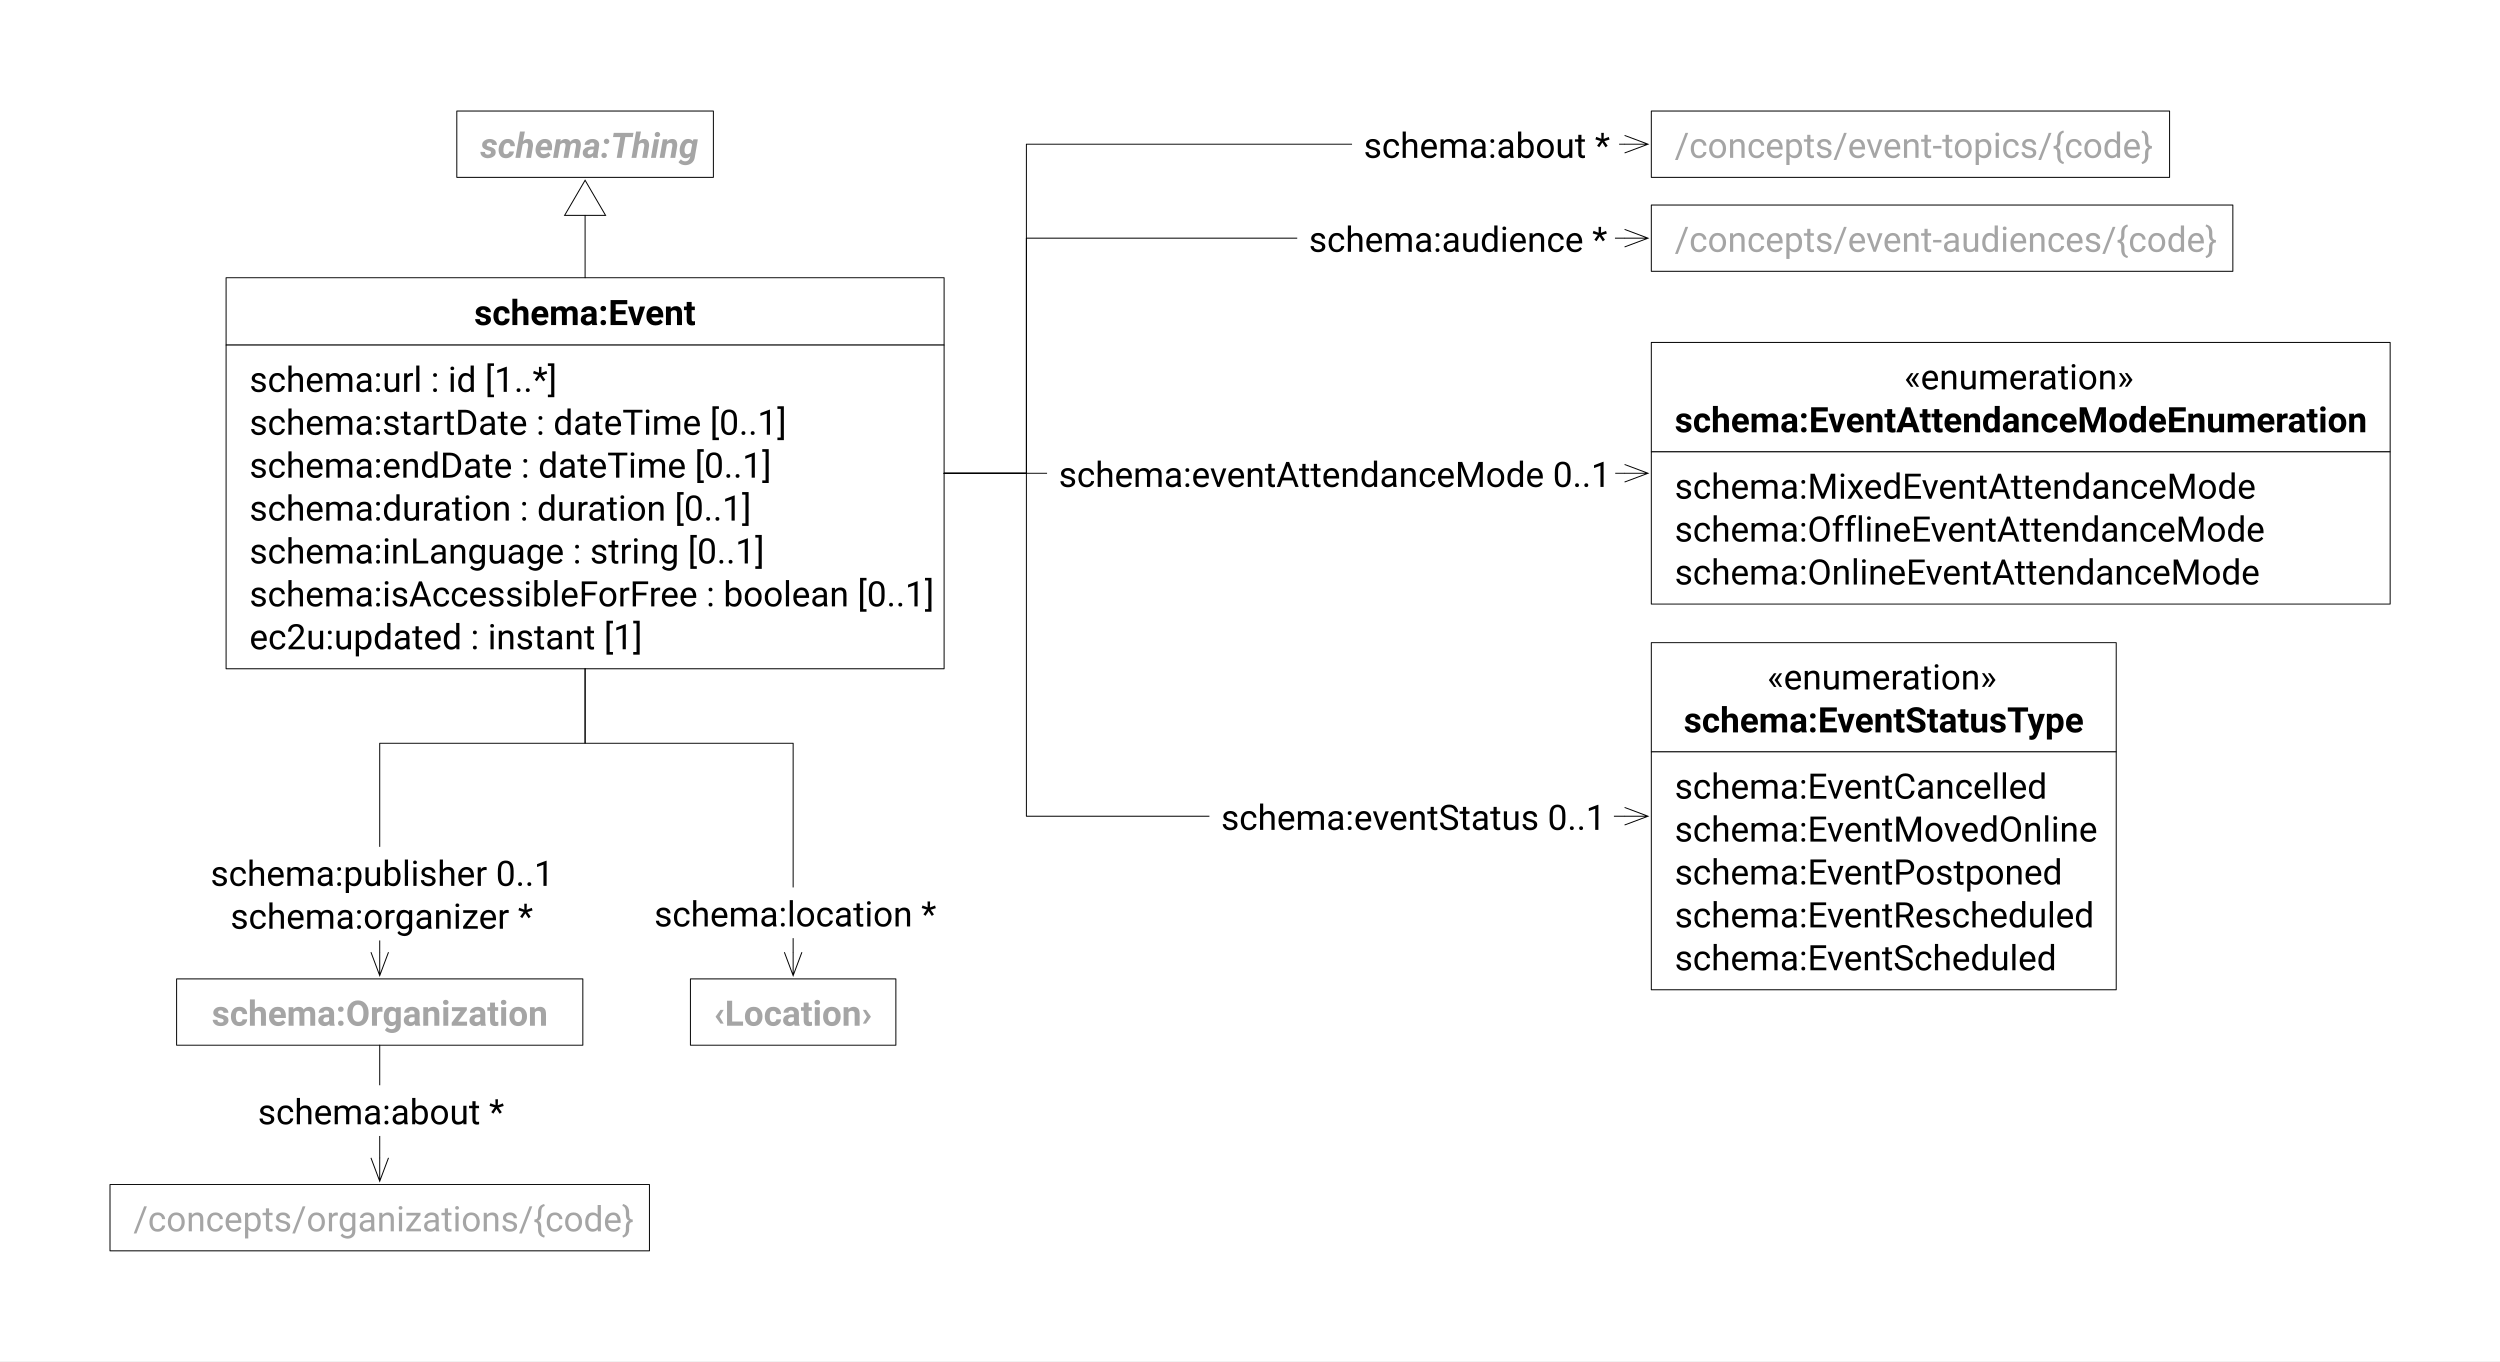
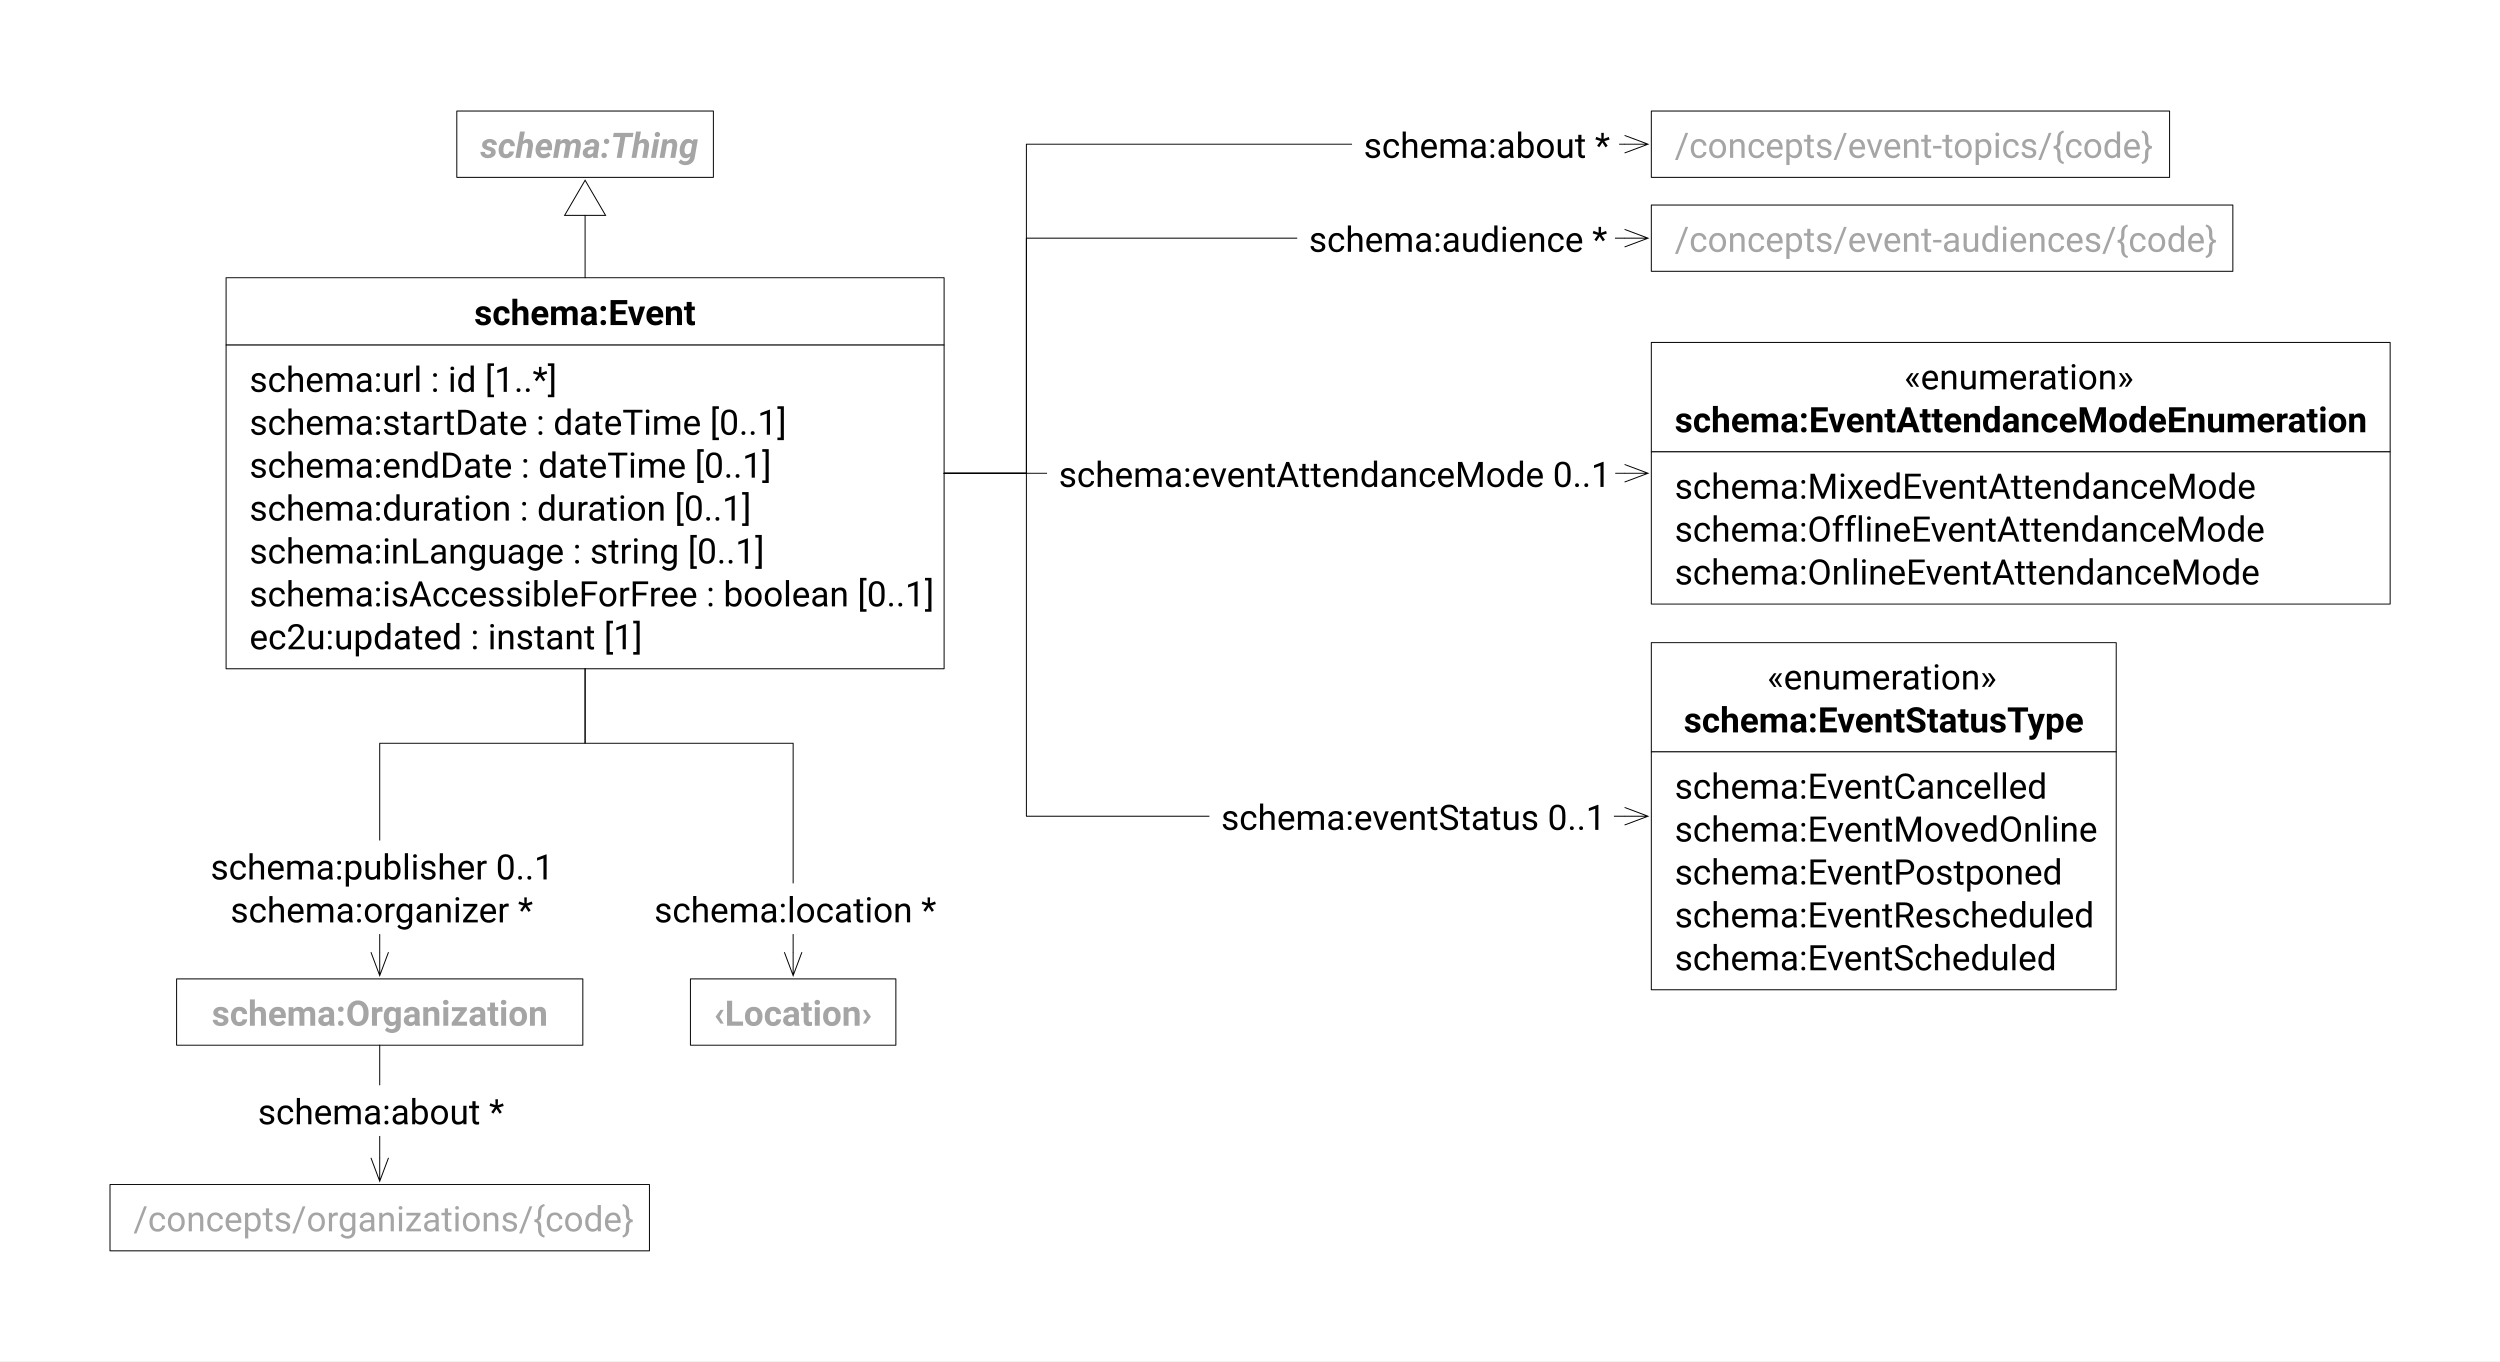
<svg xmlns="http://www.w3.org/2000/svg" xmlns:xlink="http://www.w3.org/1999/xlink" version="1.1" viewBox="54 92 641 349" width="641" height="349">
  <defs>
    <marker orient="auto" overflow="visible" markerUnits="strokeWidth" id="StickArrow_Marker" stroke-linejoin="miter" stroke-miterlimit="10" viewBox="-1 -10 26 20" markerWidth="26" markerHeight="20" color="black">
      <g>
        <path d="M 24 0 L 0 0 M 0 -9 L 24 0 L 0 9" fill="none" stroke="currentColor" stroke-width="1" />
      </g>
    </marker>
    <marker orient="auto" overflow="visible" markerUnits="strokeWidth" id="UMLInheritance_Marker" stroke-linejoin="miter" stroke-miterlimit="10" viewBox="-1 -22 38 44" markerWidth="38" markerHeight="44" color="black">
      <g>
        <path d="M 36 0 L 0 -21 L 0 21 Z" fill="none" stroke="currentColor" stroke-width="1" />
      </g>
    </marker>
  </defs>
-   <g id="events" stroke="none" stroke-dasharray="none" fill-opacity="1" fill="none" stroke-opacity="1">
+   <g id="events" stroke="none" stroke-opacity="1" stroke-dasharray="none" fill="none" fill-opacity="1">
    <rect fill="white" x="54" y="92" width="641" height="349" />
    <g id="events_Layer_1">
      <g id="Group_243">
        <g id="Graphic_245">
          <a xlink:href="https://schema.org/Event">
            <rect x="111.969" y="163.213" width="184.099" height="17.261" fill="white" />
            <rect x="111.969" y="163.213" width="184.099" height="17.261" stroke="black" stroke-linecap="round" stroke-linejoin="round" stroke-width=".25" />
            <text transform="translate(175.5808 166.3436)" fill="black">
              <tspan font-family="Roboto" font-weight="bold" font-size="9" fill="black" x="0" y="9">
                                schema:Event
                            </tspan>
            </text>
          </a>
        </g>
        <g id="Graphic_244">
          <rect x="111.969" y="180.474" width="184.099" height="83" fill="white" />
          <rect x="111.969" y="180.474" width="184.099" height="83" stroke="black" stroke-linecap="round" stroke-linejoin="round" stroke-width=".25" />
          <text transform="translate(117.9685 183.4742)" fill="black">
            <tspan font-family="Roboto" font-size="9" fill="black" x="0" y="9">schema:url : id [1..*]
                        </tspan>
            <tspan font-family="Roboto" font-size="9" fill="black" x="0" y="20">schema:startDate : dateTime
                            [0..1]
                        </tspan>
            <tspan font-family="Roboto" font-size="9" fill="black" x="0" y="31">schema:endDate : dateTime
                            [0..1]
                        </tspan>
            <tspan font-family="Roboto" font-size="9" fill="black" x="0" y="42">schema:duration : duration
                            [0..1]
                        </tspan>
            <tspan font-family="Roboto" font-size="9" fill="black" x="0" y="53">schema:inLanguage : string
                            [0..1]
                        </tspan>
            <tspan font-family="Roboto" font-size="9" fill="black" x="0" y="64">schema:isAccessibleForFree :
                            boolean [0..1]
                        </tspan>
            <tspan font-family="Roboto" font-size="9" fill="black" x="0" y="75">ec2u:updated : instant [1]
                        </tspan>
          </text>
        </g>
      </g>
      <g id="Group_241">
        <g id="Graphic_242">
          <a xlink:href="things.svg">
            <rect x="231.024" y="342.992" width="52.676" height="17" fill="white" />
            <rect x="231.024" y="342.992" width="52.676" height="17" stroke="black" stroke-linecap="round" stroke-linejoin="round" stroke-width=".25" />
            <text transform="translate(237.0236 345.9921)" fill="#a5a5a5">
              <tspan font-family="Roboto" font-weight="bold" font-size="9" fill="#a5a5a5" x="0" y="9">
                                ‹Location›
                            </tspan>
            </text>
          </a>
        </g>
      </g>
      <g id="Line_240">
        <path d="M 204.018 263.474 L 204.018 282.574 L 257.361 282.574 L 257.361 336.142" marker-end="url(#StickArrow_Marker)" stroke="black" stroke-linecap="round" stroke-linejoin="round" stroke-width=".25" />
      </g>
      <g id="Graphic_239">
-         <rect x="218.748" y="319.539" width="77.227" height="13" fill="white" />
-         <text transform="translate(221.7482 320.5391)" fill="black">
+         <rect x="218.748" y="318.491" width="77.227" height="13" fill="white" />
+         <text transform="translate(221.7482 319.4913)" fill="black">
          <tspan font-family="Roboto" font-size="9" fill="black" x="0" y="9">schema:location *</tspan>
        </text>
      </g>
      <g id="Group_237">
        <g id="Graphic_238">
          <a xlink:href="things.svg">
            <rect x="171.125" y="120.472" width="65.785" height="17" fill="white" />
            <rect x="171.125" y="120.472" width="65.785" height="17" stroke="black" stroke-linecap="round" stroke-linejoin="round" stroke-width=".25" />
            <text transform="translate(177.1255 123.4724)" fill="#a5a5a5">
              <tspan font-family="Roboto" font-style="italic" font-weight="bold" font-size="9" fill="#a5a5a5" x="0" y="9">schema:Thing
                            </tspan>
            </text>
          </a>
        </g>
      </g>
      <g id="Group_234">
        <g id="Graphic_236">
          <a xlink:href="https://schema.org/EventStatusType">
            <rect x="477.397" y="256.78" width="119.2" height="28" fill="white" />
            <rect x="477.397" y="256.78" width="119.2" height="28" stroke="black" stroke-linecap="round" stroke-linejoin="round" stroke-width=".25" />
            <text transform="translate(485.7104 259.7805)" fill="black">
              <tspan font-family="Roboto" font-size="9" fill="black" x="21.412" y="9">«enumeration»
                            </tspan>
              <tspan font-family="Roboto" font-weight="bold" font-size="9" fill="black" x="0" y="20">
                                schema:EventStatusType
                            </tspan>
            </text>
          </a>
        </g>
        <g id="Graphic_235">
          <rect x="477.397" y="284.78" width="119.2" height="61" fill="white" />
          <rect x="477.397" y="284.78" width="119.2" height="61" stroke="black" stroke-linecap="round" stroke-linejoin="round" stroke-width=".25" />
          <text transform="translate(483.3967 287.7805)" fill="black">
            <tspan font-family="Roboto" font-size="9" fill="black" x="0" y="9">schema:EventCancelled</tspan>
            <tspan font-family="Roboto" font-size="9" fill="black" x="0" y="20">schema:EventMovedOnline
                        </tspan>
            <tspan font-family="Roboto" font-size="9" fill="black" x="0" y="31">schema:EventPostponed
                        </tspan>
            <tspan font-family="Roboto" font-size="9" fill="black" x="0" y="42">schema:EventRescheduled
                        </tspan>
            <tspan font-family="Roboto" font-size="9" fill="black" x="0" y="53">schema:EventScheduled
                        </tspan>
          </text>
        </g>
      </g>
      <g id="Line_233">
        <path d="M 296.067 213.344 L 317.167 213.344 L 317.167 301.28 L 470.547 301.28" marker-end="url(#StickArrow_Marker)" stroke="black" stroke-linecap="round" stroke-linejoin="round" stroke-width=".25" />
      </g>
      <g id="Graphic_232">
        <rect x="364.094" y="294.78" width="103.712" height="13" fill="white" />
        <text transform="translate(367.0937 295.7804)" fill="black">
          <tspan font-family="Roboto" font-size="9" fill="black" x="0" y="9">schema:eventStatus 0..1</tspan>
        </text>
      </g>
      <g id="Line_231">
        <line x1="204.018" y1="163.213" x2="204.018" y2="147.222" marker-end="url(#UMLInheritance_Marker)" stroke="black" stroke-linecap="round" stroke-linejoin="round" stroke-width=".25" />
      </g>
      <g id="Group_229">
        <g id="Graphic_230">
          <a xlink:href="things.svg">
            <rect x="99.283" y="342.992" width="104.155" height="17" fill="white" />
            <rect x="99.283" y="342.992" width="104.155" height="17" stroke="black" stroke-linecap="round" stroke-linejoin="round" stroke-width=".25" />
            <text transform="translate(108.2833 345.9921)" fill="#a5a5a5">
              <tspan font-family="Roboto" font-weight="bold" font-size="9" fill="#a5a5a5" x="0" y="9">
                                schema:Organization
                            </tspan>
            </text>
          </a>
        </g>
      </g>
      <g id="Line_228">
        <path d="M 204.018 263.474 L 204.018 282.574 L 151.361 282.574 L 151.361 336.142" marker-end="url(#StickArrow_Marker)" stroke="black" stroke-linecap="round" stroke-linejoin="round" stroke-width=".25" />
      </g>
      <g id="Graphic_227">
-         <rect x="104.989" y="309.131" width="92.744" height="24" fill="white" />
-         <text transform="translate(107.9889 310.1315)" fill="black">
+         <rect x="104.989" y="307.503" width="92.744" height="24" fill="white" />
+         <text transform="translate(107.9889 308.503)" fill="black">
          <tspan font-family="Roboto" font-size="9" fill="black" x="0" y="9">schema:publisher 0..1</tspan>
          <tspan font-family="Roboto" font-size="9" fill="black" x="5.098" y="20">schema:organizer *
                    </tspan>
        </text>
      </g>
      <g id="Line_226">
        <path d="M 296.067 213.344 L 317.167 213.344 L 317.167 128.972 L 470.547 128.972" marker-end="url(#StickArrow_Marker)" stroke="black" stroke-linecap="round" stroke-linejoin="round" stroke-width=".25" />
      </g>
      <g id="Graphic_225">
        <rect x="400.664" y="122.472" width="68.477" height="13" fill="white" />
        <text transform="translate(403.6643 123.4724)" fill="black">
          <tspan font-family="Roboto" font-size="9" fill="black" x="0" y="9">schema:about *</tspan>
        </text>
      </g>
      <g id="Group_223">
        <g id="Graphic_224">
          <a xlink:href="agents.svg">
            <rect x="477.397" y="120.472" width="132.885" height="17" fill="white" />
            <rect x="477.397" y="120.472" width="132.885" height="17" stroke="black" stroke-linecap="round" stroke-linejoin="round" stroke-width=".25" />
            <text transform="translate(483.3967 123.4724)" fill="#a5a5a5">
              <tspan font-family="Roboto" font-size="9" fill="#a5a5a5" x="0" y="9">
                                /concepts/event-topics/{code}
                            </tspan>
            </text>
          </a>
        </g>
      </g>
      <g id="Line_222">
        <path d="M 296.067 213.344 L 317.167 213.344 L 317.167 153.067 L 470.547 153.067" marker-end="url(#StickArrow_Marker)" stroke="black" stroke-linecap="round" stroke-linejoin="round" stroke-width=".25" />
      </g>
      <g id="Graphic_221">
        <rect x="386.608" y="146.567" width="81.467" height="13" fill="white" />
        <text transform="translate(389.6082 147.5669)" fill="black">
          <tspan font-family="Roboto" font-size="9" fill="black" x="0" y="9">schema:audience *</tspan>
        </text>
      </g>
      <g id="Group_219">
        <g id="Graphic_220">
          <a xlink:href="agents.svg">
            <rect x="477.397" y="144.567" width="149.105" height="17" fill="white" />
            <rect x="477.397" y="144.567" width="149.105" height="17" stroke="black" stroke-linecap="round" stroke-linejoin="round" stroke-width=".25" />
            <text transform="translate(483.3967 147.5669)" fill="#a5a5a5">
              <tspan font-family="Roboto" font-size="9" fill="#a5a5a5" x="0" y="9">
                                /concepts/event-audiences/{code}
                            </tspan>
            </text>
          </a>
        </g>
      </g>
      <g id="Group_216">
        <g id="Graphic_218">
          <a xlink:href="https://schema.org/EventAttendanceModeEnumeration">
            <rect x="477.397" y="179.803" width="189.438" height="28.047" fill="white" />
            <rect x="477.397" y="179.803" width="189.438" height="28.047" stroke="black" stroke-linecap="round" stroke-linejoin="round" stroke-width=".25" />
            <text transform="translate(483.3967 182.8268)" fill="black">
              <tspan font-family="Roboto" font-size="9" fill="black" x="58.845" y="9">«enumeration»
                            </tspan>
              <tspan font-family="Roboto" font-weight="bold" font-size="9" fill="black" x="0" y="20">
                                schema:EventAttendanceModeEnumeration
                            </tspan>
            </text>
          </a>
        </g>
        <g id="Graphic_217">
          <rect x="477.397" y="207.85" width="189.438" height="39.034" fill="white" />
          <rect x="477.397" y="207.85" width="189.438" height="39.034" stroke="black" stroke-linecap="round" stroke-linejoin="round" stroke-width=".25" />
          <text transform="translate(483.3967 210.8672)" fill="black">
            <tspan font-family="Roboto" font-size="9" fill="black" x="0" y="9">
                            schema:MixedEventAttendanceMode
                        </tspan>
            <tspan font-family="Roboto" font-size="9" fill="black" x="0" y="20">
                            schema:OfflineEventAttendanceMode
                        </tspan>
            <tspan font-family="Roboto" font-size="9" fill="black" x="0" y="31">
                            schema:OnlineEventAttendanceMode
                        </tspan>
          </text>
        </g>
      </g>
      <g id="Line_215">
        <line x1="296.067" y1="213.344" x2="470.547" y2="213.344" marker-end="url(#StickArrow_Marker)" stroke="black" stroke-linecap="round" stroke-linejoin="round" stroke-width=".25" />
      </g>
      <g id="Graphic_214">
        <rect x="322.468" y="206.844" width="145.676" height="13" fill="white" />
        <text transform="translate(325.4684 207.8436)" fill="black">
          <tspan font-family="Roboto" font-size="9" fill="black" x="0" y="9">schema:eventAttendanceMode 0..1
                    </tspan>
        </text>
      </g>
      <g id="Line_246">
        <line x1="151.361" y1="359.992" x2="151.361" y2="388.867" marker-end="url(#StickArrow_Marker)" stroke="black" stroke-linecap="round" stroke-linejoin="round" stroke-width=".25" />
      </g>
      <g id="Graphic_247">
        <rect x="117.122" y="370.261" width="68.477" height="13" fill="white" />
        <text transform="translate(120.1222 371.2614)" fill="black">
          <tspan font-family="Roboto" font-size="9" fill="black" x="0" y="9">schema:about *</tspan>
        </text>
      </g>
      <g id="Group_248">
        <g id="Graphic_249">
          <a xlink:href="agents.svg">
            <rect x="82.205" y="395.717" width="138.312" height="17" fill="white" />
            <rect x="82.205" y="395.717" width="138.312" height="17" stroke="black" stroke-linecap="round" stroke-linejoin="round" stroke-width=".25" />
            <text transform="translate(88.20473 398.7165)" fill="#a5a5a5">
              <tspan font-family="Roboto" font-size="9" fill="#a5a5a5" x="0" y="9">
                                /concepts/organizations/{code}
                            </tspan>
            </text>
          </a>
        </g>
      </g>
    </g>
  </g>
</svg>
